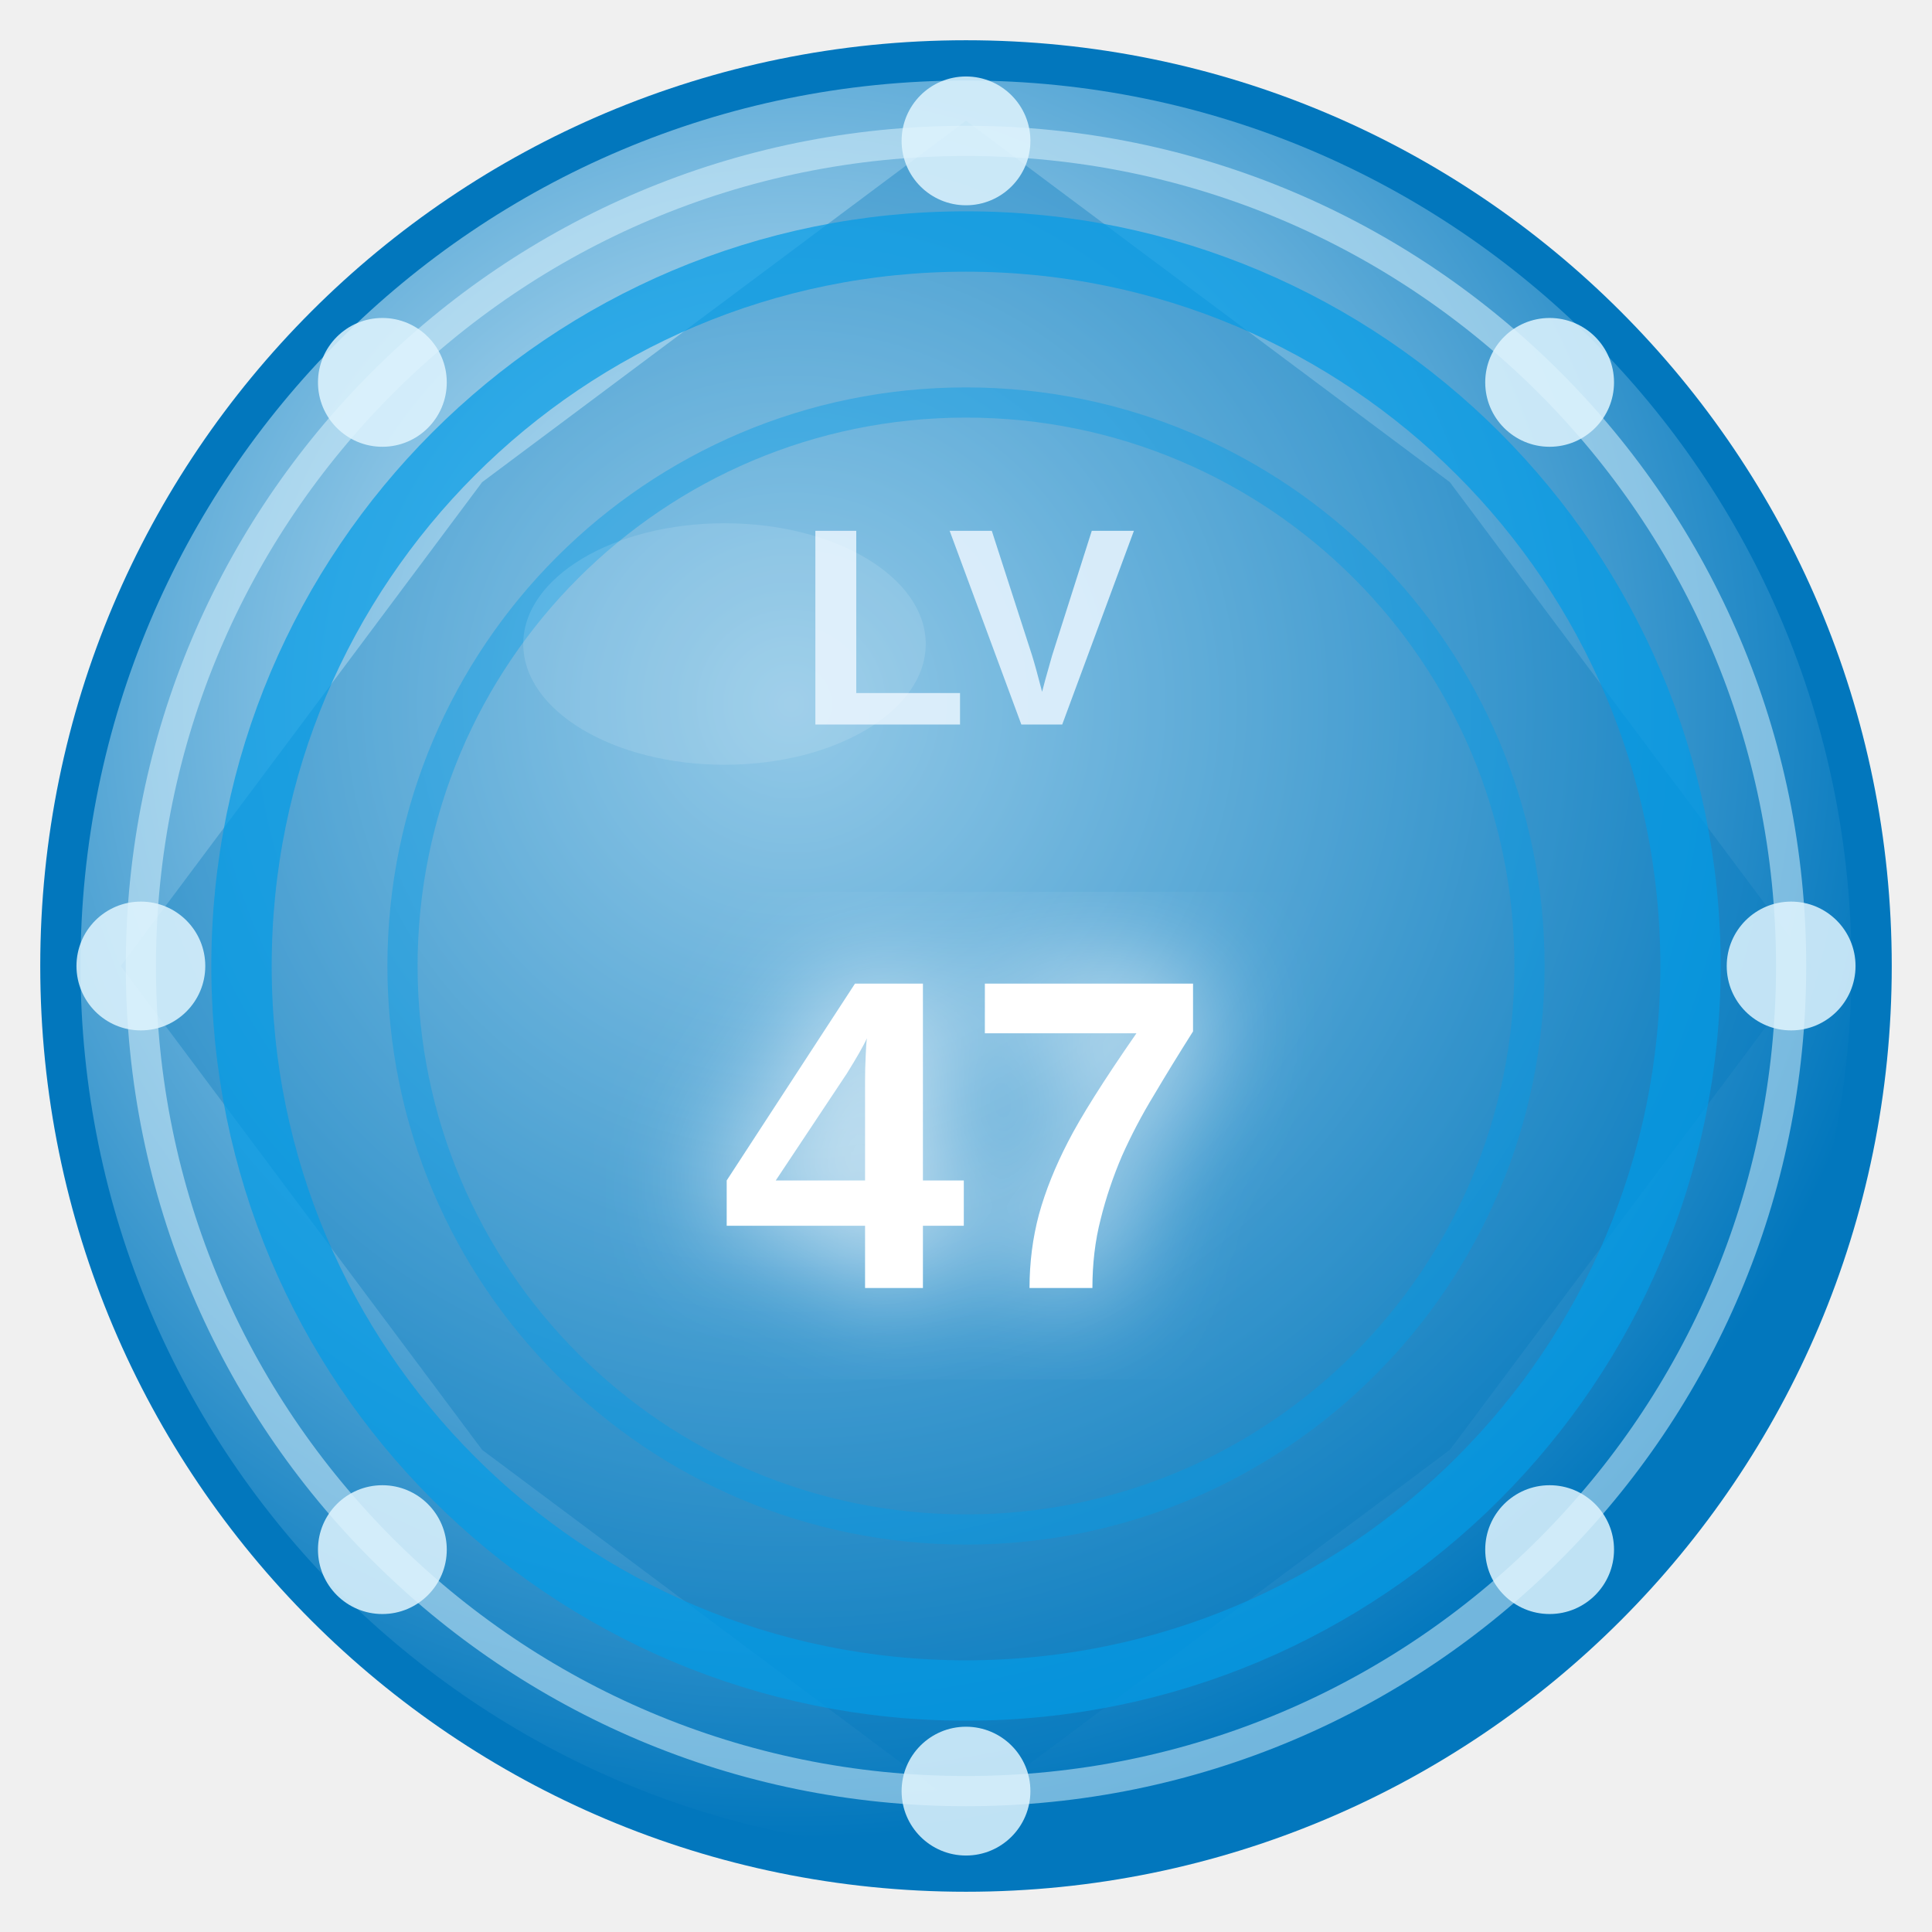
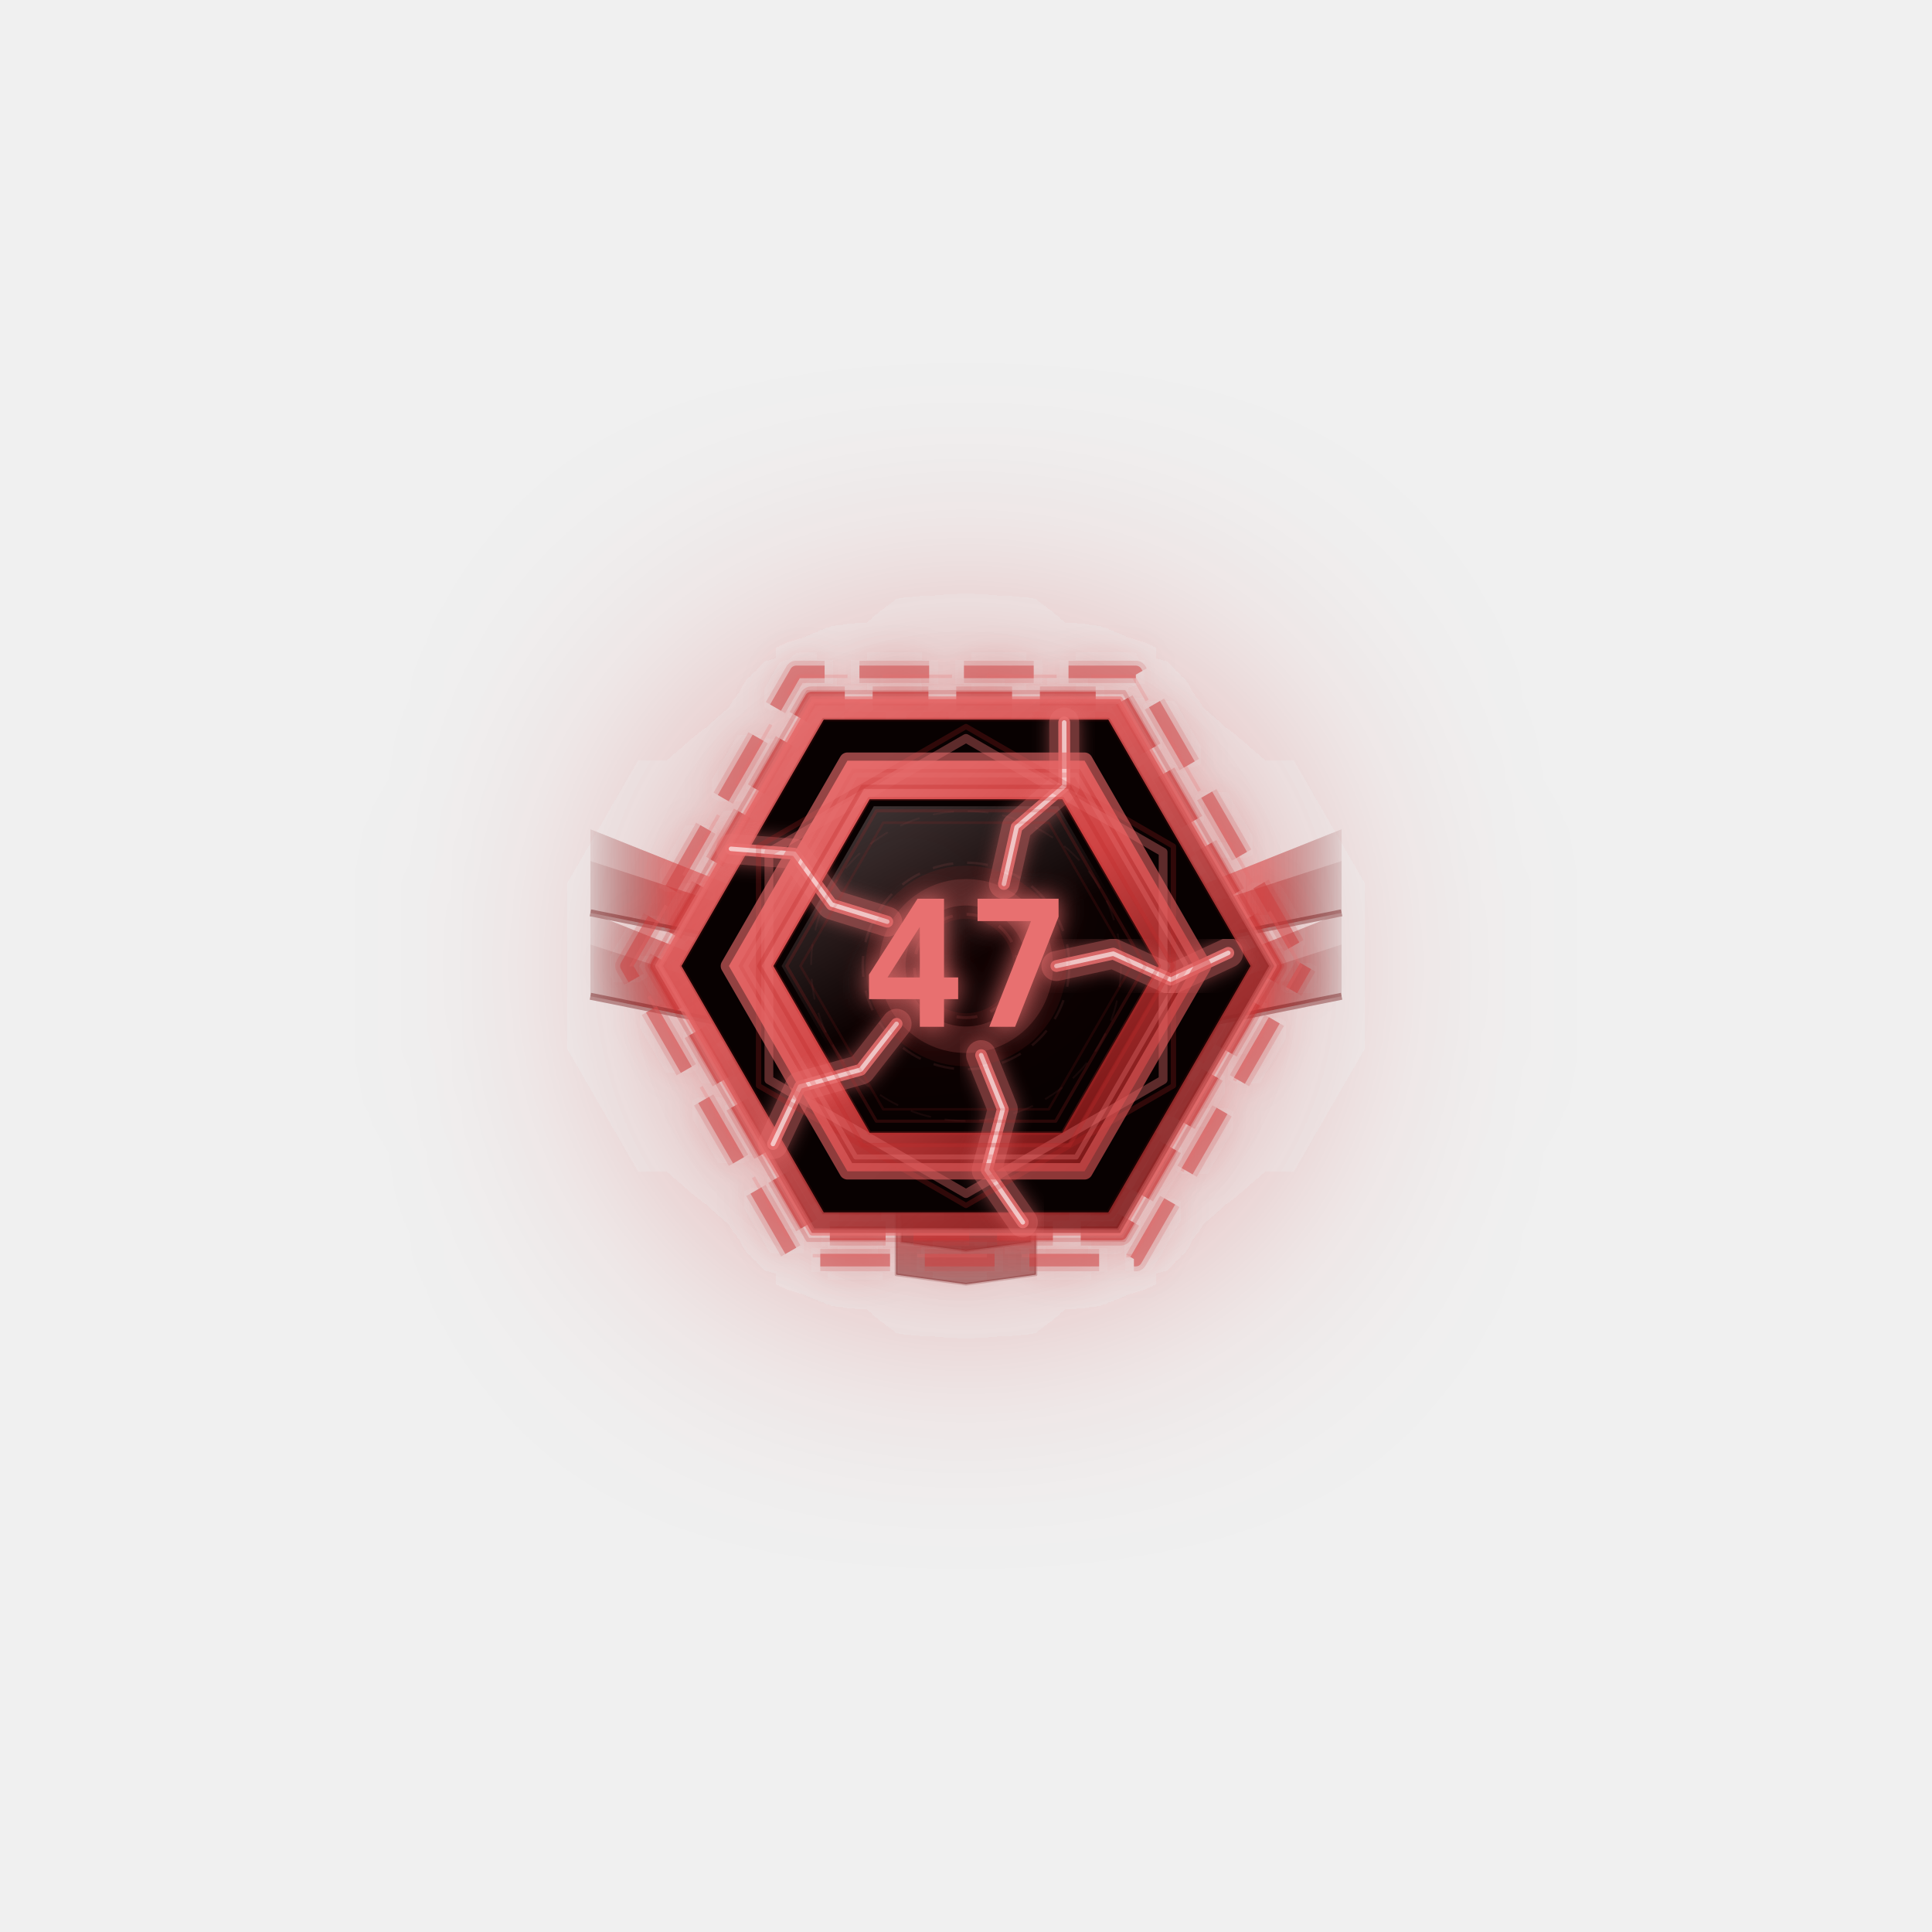
- <svg xmlns="http://www.w3.org/2000/svg" viewBox="0 0 48 48" role="img" aria-label="Level 47 Badge">
+ <svg xmlns="http://www.w3.org/2000/svg" width="84" height="84" viewBox="-96.60 -96.60 277.20 277.20" overflow="visible" role="img" aria-label="Level 47 Badge">
  <defs>
-     <radialGradient id="lg_47" cx="40%" cy="35%" r="65%">
-       <stop offset="0%" stop-color="#E1F5FE" />
-       <stop offset="100%" stop-color="#0277BD" />
+     <radialGradient id="bglv47" cx="35%" cy="28%" r="72%">
+       <stop offset="0%" stop-color="#140303" />
+       <stop offset="100%" stop-color="#080101" />
    </radialGradient>
-     <filter id="glow_47" x="-30%" y="-30%" width="160%" height="160%">
-       <feGaussianBlur stdDeviation="1.5" result="blur" />
+     <linearGradient id="rimlv47" x1="5%" y1="5%" x2="95%" y2="95%">
+       <stop offset="0%" stop-color="#e87070" />
+       <stop offset="50%" stop-color="#cf4343" />
+       <stop offset="100%" stop-color="#6a0e0e" />
+     </linearGradient>
+     <linearGradient id="transRinglv47" x1="0%" y1="0%" x2="100%" y2="100%">
+       <stop offset="0%" stop-color="#e87070" />
+       <stop offset="100%" stop-color="#d85353" />
+     </linearGradient>
+     <linearGradient id="shlv47" x1="18%" y1="0%" x2="82%" y2="100%">
+       <stop offset="0%" stop-color="white" stop-opacity="0.2" />
+       <stop offset="50%" stop-color="white" stop-opacity="0" />
+     </linearGradient>
+     <filter id="gllv47" x="-40%" y="-40%" width="180%" height="180%">
+       <feGaussianBlur stdDeviation="1.8" result="b" />
      <feMerge>
-         <feMergeNode in="blur" />
+         <feMergeNode in="b" />
+         <feMergeNode in="SourceGraphic" />
+       </feMerge>
+     </filter>
+     <filter id="halolv47" x="-150%" y="-150%" width="500%" height="500%">
+       <feGaussianBlur stdDeviation="25" result="b" />
+       <feMerge>
+         <feMergeNode in="b" />
+         <feMergeNode in="SourceGraphic" />
+       </feMerge>
+     </filter>
+     <linearGradient id="pglv47_0" x1="5%" y1="0%" x2="95%" y2="100%">
+       <stop offset="0%" stop-color="#e87070" stop-opacity="0.95" />
+       <stop offset="38%" stop-color="#cb3c3c" stop-opacity="0.9" />
+       <stop offset="100%" stop-color="#6a0e0e" stop-opacity="0.85" />
+     </linearGradient>
+     <linearGradient id="pglv47_1" x1="5%" y1="0%" x2="95%" y2="100%">
+       <stop offset="0%" stop-color="#e87070" stop-opacity="0.95" />
+       <stop offset="38%" stop-color="#cb3c3c" stop-opacity="0.9" />
+       <stop offset="100%" stop-color="#6a0e0e" stop-opacity="0.85" />
+     </linearGradient>
+     <linearGradient id="pglv47_2" x1="5%" y1="0%" x2="95%" y2="100%">
+       <stop offset="0%" stop-color="#e87070" stop-opacity="0.95" />
+       <stop offset="38%" stop-color="#d65050" stop-opacity="0.9" />
+       <stop offset="100%" stop-color="#6a0e0e" stop-opacity="0.85" />
+     </linearGradient>
+     <linearGradient id="aplv47_0" x1="0%" y1="0%" x2="0%" y2="100%">
+       <stop offset="0%" stop-color="#e87070" />
+       <stop offset="100%" stop-color="#6a0e0e" stop-opacity="0.65" />
+     </linearGradient>
+     <linearGradient id="aplv47_1" x1="0%" y1="0%" x2="0%" y2="100%">
+       <stop offset="0%" stop-color="#d34b4b" />
+       <stop offset="100%" stop-color="#6a0e0e" stop-opacity="0.65" />
+     </linearGradient>
+     <linearGradient id="aplv47_2" x1="0%" y1="0%" x2="0%" y2="100%">
+       <stop offset="0%" stop-color="#d34b4b" />
+       <stop offset="100%" stop-color="#6a0e0e" stop-opacity="0.65" />
+     </linearGradient>
+     <linearGradient id="csLlv47_0" x1="100%" y1="50%" x2="0%" y2="50%">
+       <stop offset="0%" stop-color="#e87070" stop-opacity="1.0" />
+       <stop offset="55%" stop-color="#d34b4b" stop-opacity="0.88" />
+       <stop offset="100%" stop-color="#6a0e0e" stop-opacity="0.15" />
+     </linearGradient>
+     <linearGradient id="csRlv47_0" x1="0%" y1="50%" x2="100%" y2="50%">
+       <stop offset="0%" stop-color="#e87070" stop-opacity="1.0" />
+       <stop offset="55%" stop-color="#d34b4b" stop-opacity="0.88" />
+       <stop offset="100%" stop-color="#6a0e0e" stop-opacity="0.15" />
+     </linearGradient>
+     <linearGradient id="csLlv47_1" x1="100%" y1="50%" x2="0%" y2="50%">
+       <stop offset="0%" stop-color="#e87070" stop-opacity="1.0" />
+       <stop offset="55%" stop-color="#d34b4b" stop-opacity="0.88" />
+       <stop offset="100%" stop-color="#6a0e0e" stop-opacity="0.15" />
+     </linearGradient>
+     <linearGradient id="csRlv47_1" x1="0%" y1="50%" x2="100%" y2="50%">
+       <stop offset="0%" stop-color="#e87070" stop-opacity="1.0" />
+       <stop offset="55%" stop-color="#d34b4b" stop-opacity="0.88" />
+       <stop offset="100%" stop-color="#6a0e0e" stop-opacity="0.15" />
+     </linearGradient>
+     <filter id="pulseGlowlv47" x="-60%" y="-60%" width="220%" height="220%">
+       <feGaussianBlur stdDeviation="2.5" result="b" />
+       <feMerge>
+         <feMergeNode in="b" />
+         <feMergeNode in="SourceGraphic" />
+       </feMerge>
+     </filter>
+     <linearGradient id="crGlv47" x1="0%" y1="0%" x2="100%" y2="0%">
+       <stop offset="0%" stop-color="#e87070" stop-opacity="0.92" />
+       <stop offset="60%" stop-color="#c02828" stop-opacity="0.62" />
+       <stop offset="100%" stop-color="#6a0e0e" stop-opacity="0.0" />
+     </linearGradient>
+     <filter id="crGlowlv47" x="-50%" y="-50%" width="200%" height="200%">
+       <feGaussianBlur stdDeviation="1.2" result="b" />
+       <feMerge>
+         <feMergeNode in="b" />
        <feMergeNode in="SourceGraphic" />
      </feMerge>
    </filter>
  </defs>
-   <circle cx="24" cy="24" r="23" fill="#0277BD" />
-   <circle cx="24" cy="24" r="22" fill="url(#lg_47)" />
-   <path d="M24.000,3.000 L36.021,11.979 L45.000,24.000 L36.021,36.021 L24.000,45.000 L11.979,36.021 L3.000,24.000 L11.979,11.979 Z" fill="#0277BD" opacity="0.35" />
-   <circle cx="24" cy="24" r="18" fill="none" stroke="#039BE5" stroke-width="1.5" opacity="0.7" />
-   <circle cx="24" cy="24" r="14" fill="none" stroke="#039BE5" stroke-width="0.75" opacity="0.4" />
-   <circle cx="24" cy="24" r="20.5" fill="none" stroke="#E1F5FE" stroke-width="0.75" opacity="0.5" />
-   <circle cx="24.00" cy="3.50" r="1.6" fill="#E1F5FE" opacity="0.85" />
-   <circle cx="38.50" cy="9.50" r="1.6" fill="#E1F5FE" opacity="0.85" />
-   <circle cx="44.50" cy="24.00" r="1.6" fill="#E1F5FE" opacity="0.85" />
-   <circle cx="38.50" cy="38.50" r="1.6" fill="#E1F5FE" opacity="0.85" />
-   <circle cx="24.00" cy="44.50" r="1.6" fill="#E1F5FE" opacity="0.85" />
-   <circle cx="9.50" cy="38.50" r="1.6" fill="#E1F5FE" opacity="0.85" />
-   <circle cx="3.50" cy="24.00" r="1.6" fill="#E1F5FE" opacity="0.85" />
-   <circle cx="9.50" cy="9.50" r="1.6" fill="#E1F5FE" opacity="0.85" />
-   <text x="24" y="18" text-anchor="middle" font-family="Arial,sans-serif" font-size="7" font-weight="700" fill="#E3F2FD" opacity="0.9">LV</text>
-   <text x="24" y="32" text-anchor="middle" font-family="Arial Black,Arial,sans-serif" font-size="11" font-weight="900" fill="#FFFFFF" filter="url(#glow_47)">47</text>
-   <ellipse cx="18" cy="16" rx="5" ry="3" fill="white" opacity="0.12" />
+   <path d="M76.02,42.00L59.01,71.46L24.99,71.46L7.98,42.00L24.99,12.54L59.01,12.54Z" fill="#c02828" fill-opacity="0.90" filter="url(#halolv47)" />
+   <path d="M33.50,71.46 L42.00,71.46 L50.51,71.46 L50.51,76.91 L42.00,78.07 L33.50,76.91 Z" fill="url(#aplv47_0)" opacity="0.90" />
+   <path d="M33.50,71.46 L42.00,71.46 L50.51,71.46" fill="none" stroke="#e87070" stroke-width="0.9" stroke-opacity="0.52" stroke-linejoin="round" />
+   <path d="M33.50,71.46 L42.00,71.46 L50.51,71.46 L50.51,76.91 L42.00,78.07 L33.50,76.91 Z" fill="none" stroke="#6a0e0e" stroke-width="0.4" stroke-opacity="0.2" stroke-linejoin="round" />
+   <path d="M32.73,74.11 L42.00,74.11 L51.27,74.11 L51.27,81.60 L42.00,82.87 L32.73,81.60 Z" fill="url(#aplv47_1)" opacity="0.82" />
+   <path d="M32.73,74.11 L42.00,74.11 L51.27,74.11" fill="none" stroke="#e87070" stroke-width="0.9" stroke-opacity="0.42" stroke-linejoin="round" />
+   <path d="M32.73,74.11 L42.00,74.11 L51.27,74.11 L51.27,81.60 L42.00,82.87 L32.73,81.60 Z" fill="none" stroke="#6a0e0e" stroke-width="0.4" stroke-opacity="0.2" stroke-linejoin="round" />
+   <path d="M31.96,76.77 L42.00,76.77 L52.04,76.77 L52.04,86.29 L42.00,87.66 L31.96,86.29 Z" fill="url(#aplv47_2)" opacity="0.74" />
+   <path d="M31.96,76.77 L42.00,76.77 L52.04,76.77" fill="none" stroke="#e87070" stroke-width="0.9" stroke-opacity="0.32" stroke-linejoin="round" />
+   <path d="M31.96,76.77 L42.00,76.77 L52.04,76.77 L52.04,86.29 L42.00,87.66 L31.96,86.29 Z" fill="none" stroke="#6a0e0e" stroke-width="0.4" stroke-opacity="0.2" stroke-linejoin="round" />
+   <polygon points="13.56,32.54 13.56,39.49 -11.89,34.37 -11.89,22.39" fill="url(#csLlv47_0)" />
+   <polygon points="70.44,32.54 70.44,39.49 95.89,34.37 95.89,22.39" fill="url(#csRlv47_0)" />
+   <polygon points="13.56,32.54 13.56,35.18 -11.89,26.94 -11.89,22.39" fill="white" opacity="0.22" />
+   <polygon points="70.44,32.54 70.44,35.18 95.89,26.94 95.89,22.39" fill="white" opacity="0.22" />
+   <line x1="13.56" y1="39.49" x2="-11.89" y2="34.37" stroke="#6a0e0e" stroke-width="1.0" stroke-opacity="0.4" />
+   <line x1="70.44" y1="39.49" x2="95.89" y2="34.37" stroke="#6a0e0e" stroke-width="1.0" stroke-opacity="0.4" />
+   <polygon points="13.56,44.51 13.56,51.46 -11.89,46.34 -11.89,34.37" fill="url(#csLlv47_1)" />
+   <polygon points="70.44,44.51 70.44,51.46 95.89,46.34 95.89,34.37" fill="url(#csRlv47_1)" />
+   <polygon points="13.56,44.51 13.56,47.15 -11.89,38.92 -11.89,34.37" fill="white" opacity="0.18" />
+   <polygon points="70.44,44.51 70.44,47.15 95.89,38.92 95.89,34.37" fill="white" opacity="0.18" />
+   <line x1="13.56" y1="51.46" x2="-11.89" y2="46.34" stroke="#6a0e0e" stroke-width="1.0" stroke-opacity="0.4" />
+   <line x1="70.44" y1="51.46" x2="95.89" y2="46.34" stroke="#6a0e0e" stroke-width="1.0" stroke-opacity="0.4" />
+   <path d="M81.89,42.00L61.94,76.54L22.06,76.54L2.11,42.00L22.06,7.46L61.94,7.46Z" fill="none" stroke="#e87070" stroke-width="3.9" stroke-opacity="0.24" stroke-dasharray="6 3" stroke-dashoffset="0" stroke-linejoin="round" filter="url(#pulseGlowlv47)" />
+   <path d="M81.89,42.00L61.94,76.54L22.06,76.54L2.11,42.00L22.06,7.46L61.94,7.46Z" fill="none" stroke="#e87070" stroke-width="2.4" stroke-opacity="0.68" stroke-dasharray="6 3" stroke-dashoffset="0" stroke-linejoin="round" />
+   <path d="M81.29,42.00L61.65,76.03L22.35,76.03L2.71,42.00L22.35,7.97L61.65,7.97Z" fill="none" stroke="#e87070" stroke-width="0.5" stroke-opacity="0.31" stroke-dasharray="6 3" stroke-dashoffset="0" stroke-linejoin="round" />
+   <path d="M86.31,42.00L64.16,80.37L19.84,80.37L-2.31,42.00L19.84,3.63L64.16,3.63Z" fill="none" stroke="#cc3d3d" stroke-width="3.5" stroke-opacity="0.20" stroke-dasharray="8 4" stroke-dashoffset="18" stroke-linejoin="round" filter="url(#pulseGlowlv47)" />
+   <path d="M86.31,42.00L64.16,80.37L19.84,80.37L-2.31,42.00L19.84,3.63L64.16,3.63Z" fill="none" stroke="#cc3d3d" stroke-width="2.0" stroke-opacity="0.58" stroke-dasharray="8 4" stroke-dashoffset="18" stroke-linejoin="round" />
+   <path d="M85.65,42.00L63.82,79.80L20.18,79.80L-1.65,42.00L20.18,4.20L63.82,4.20Z" fill="none" stroke="#e87070" stroke-width="0.5" stroke-opacity="0.26" stroke-dasharray="8 4" stroke-dashoffset="18" stroke-linejoin="round" />
+   <path d="M90.73,42.00L66.37,84.20L17.63,84.20L-6.73,42.00L17.63,-0.20L66.37,-0.20Z" fill="none" stroke="#cc3d3d" stroke-width="3.2" stroke-opacity="0.17" stroke-dasharray="10 5" stroke-dashoffset="36" stroke-linejoin="round" filter="url(#pulseGlowlv47)" />
+   <path d="M90.73,42.00L66.37,84.20L17.63,84.20L-6.73,42.00L17.63,-0.20L66.37,-0.20Z" fill="none" stroke="#cc3d3d" stroke-width="1.8" stroke-opacity="0.48" stroke-dasharray="10 5" stroke-dashoffset="36" stroke-linejoin="round" />
+   <path d="M90.00,42.00L66.00,83.57L18.00,83.57L-6.00,42.00L18.00,0.43L66.00,0.43Z" fill="none" stroke="#e87070" stroke-width="0.5" stroke-opacity="0.22" stroke-dasharray="10 5" stroke-dashoffset="36" stroke-linejoin="round" />
+   <path d="M79.42,42.00L60.71,74.41L23.29,74.41L4.58,42.00L23.29,9.59L60.71,9.59Z" fill="url(#pglv47_0)" />
+   <path d="M76.02,42.00L59.01,71.46L24.99,71.46L7.98,42.00L24.99,12.54L59.01,12.54Z" fill="#080101" />
+   <path d="M79.42,42.00L60.71,74.41L23.29,74.41L4.58,42.00L23.29,9.59L60.71,9.59Z" fill="none" stroke="#e87070" stroke-width="0.8" stroke-opacity="0.48" stroke-linejoin="round" />
+   <path d="M76.02,42.00L59.01,71.46L24.99,71.46L7.98,42.00L24.99,12.54L59.01,12.54Z" fill="none" stroke="#6a0e0e" stroke-width="0.5" stroke-opacity="0.28" stroke-linejoin="round" />
+   <path d="M82.82,42.00L62.41,77.35L21.59,77.35L1.18,42.00L21.59,6.65L62.41,6.65Z" fill="url(#pglv47_1)" />
+   <path d="M79.42,42.00L60.71,74.41L23.29,74.41L4.58,42.00L23.29,9.59L60.71,9.59Z" fill="#080101" />
+   <path d="M82.82,42.00L62.41,77.35L21.59,77.35L1.18,42.00L21.59,6.65L62.41,6.65Z" fill="none" stroke="#e87070" stroke-width="0.8" stroke-opacity="0.40" stroke-linejoin="round" />
+   <path d="M79.42,42.00L60.71,74.41L23.29,74.41L4.58,42.00L23.29,9.59L60.71,9.59Z" fill="none" stroke="#6a0e0e" stroke-width="0.5" stroke-opacity="0.24" stroke-linejoin="round" />
+   <path d="M86.23,42.00L64.11,80.30L19.89,80.30L-2.23,42.00L19.89,3.70L64.11,3.70Z" fill="url(#pglv47_2)" />
+   <path d="M82.82,42.00L62.41,77.35L21.59,77.35L1.18,42.00L21.59,6.65L62.41,6.65Z" fill="#080101" />
+   <path d="M86.23,42.00L64.11,80.30L19.89,80.30L-2.23,42.00L19.89,3.70L64.11,3.70Z" fill="none" stroke="#e87070" stroke-width="0.8" stroke-opacity="0.32" stroke-linejoin="round" />
+   <path d="M82.82,42.00L62.41,77.35L21.59,77.35L1.18,42.00L21.59,6.65L62.41,6.65Z" fill="none" stroke="#6a0e0e" stroke-width="0.5" stroke-opacity="0.20" stroke-linejoin="round" />
+   <path d="M86.06,42.00L64.03,80.15L19.97,80.15L-2.06,42.00L19.97,3.85L64.03,3.85Z" fill="none" stroke="#e87070" stroke-width="1.0" stroke-opacity="0.38" stroke-linejoin="round" />
+   <path d="M87.38,42.00L64.69,81.30L19.31,81.30L-3.38,42.00L19.31,2.70L64.69,2.70Z" fill="none" stroke="#c02828" stroke-width="0.6" stroke-opacity="0.2" stroke-linejoin="round" />
+   <path d="M76.02,42.00L59.01,71.46L24.99,71.46L7.98,42.00L24.99,12.54L59.01,12.54Z" fill="url(#rimlv47)" />
+   <path d="M70.56,42.00L56.28,66.73L27.72,66.73L13.44,42.00L27.72,17.27L56.28,17.27Z" fill="#080101" />
+   <path d="M70.56,42.00L56.28,66.73L27.72,66.73L13.44,42.00L27.72,17.27L56.28,17.27Z" fill="none" stroke="url(#rimlv47)" stroke-width="1.60" stroke-linejoin="round" />
+   <path d="M68.46,42.00L55.23,64.92L28.77,64.92L15.54,42.00L28.77,19.08L55.23,19.08Z" fill="url(#bglv47)" />
+   <path d="M68.46,42.00L55.23,64.92L28.77,64.92L15.54,42.00L28.77,19.08L55.23,19.08Z" fill="url(#shlv47)" />
+   <polyline points="54.97,42.00 63.13,40.23 71.38,43.96 79.63,40.12" fill="none" stroke="#e87070" stroke-width="4.3" stroke-linecap="round" stroke-linejoin="round" filter="url(#crGlowlv47)" opacity="0.47" />
+   <polyline points="54.97,42.00 63.13,40.23 71.38,43.96 79.63,40.12" fill="none" stroke="#e87070" stroke-width="1.7" stroke-linecap="round" stroke-linejoin="round" opacity="0.84" />
+   <polyline points="54.97,42.00 63.13,40.23 71.38,43.96 79.63,40.12" fill="none" stroke="white" stroke-width="0.65" stroke-linecap="round" stroke-linejoin="round" opacity="0.61" />
+   <polyline points="44.17,54.79 47.28,62.54 44.98,71.29 50.15,78.78" fill="none" stroke="#e87070" stroke-width="4.3" stroke-linecap="round" stroke-linejoin="round" filter="url(#crGlowlv47)" opacity="0.47" />
+   <polyline points="44.17,54.79 47.28,62.54 44.98,71.29 50.15,78.78" fill="none" stroke="#e87070" stroke-width="1.7" stroke-linecap="round" stroke-linejoin="round" opacity="0.84" />
+   <polyline points="44.17,54.79 47.28,62.54 44.98,71.29 50.15,78.78" fill="none" stroke="white" stroke-width="0.65" stroke-linecap="round" stroke-linejoin="round" opacity="0.61" />
+   <polyline points="32.04,50.30 26.90,56.88 18.18,59.30 14.30,67.54" fill="none" stroke="#e87070" stroke-width="4.3" stroke-linecap="round" stroke-linejoin="round" filter="url(#crGlowlv47)" opacity="0.47" />
+   <polyline points="32.04,50.30 26.90,56.88 18.18,59.30 14.30,67.54" fill="none" stroke="#e87070" stroke-width="1.7" stroke-linecap="round" stroke-linejoin="round" opacity="0.84" />
+   <polyline points="32.04,50.30 26.90,56.88 18.18,59.30 14.30,67.54" fill="none" stroke="white" stroke-width="0.65" stroke-linecap="round" stroke-linejoin="round" opacity="0.61" />
+   <polyline points="30.70,35.64 22.72,33.18 17.36,25.89 8.28,25.19" fill="none" stroke="#e87070" stroke-width="4.3" stroke-linecap="round" stroke-linejoin="round" filter="url(#crGlowlv47)" opacity="0.47" />
+   <polyline points="30.70,35.64 22.72,33.18 17.36,25.89 8.28,25.19" fill="none" stroke="#e87070" stroke-width="1.7" stroke-linecap="round" stroke-linejoin="round" opacity="0.84" />
+   <polyline points="30.70,35.64 22.72,33.18 17.36,25.89 8.28,25.19" fill="none" stroke="white" stroke-width="0.65" stroke-linecap="round" stroke-linejoin="round" opacity="0.61" />
+   <polyline points="47.44,30.23 49.27,22.08 56.11,16.16 56.09,7.06" fill="none" stroke="#e87070" stroke-width="4.3" stroke-linecap="round" stroke-linejoin="round" filter="url(#crGlowlv47)" opacity="0.47" />
+   <polyline points="47.44,30.23 49.27,22.08 56.11,16.16 56.09,7.06" fill="none" stroke="#e87070" stroke-width="1.7" stroke-linecap="round" stroke-linejoin="round" opacity="0.84" />
+   <polyline points="47.44,30.23 49.27,22.08 56.11,16.16 56.09,7.06" fill="none" stroke="white" stroke-width="0.65" stroke-linecap="round" stroke-linejoin="round" opacity="0.61" />
+   <circle cx="42.00" cy="42.00" r="7.41" fill="none" stroke="#e87070" stroke-width="0.42" stroke-opacity="0.13" stroke-dasharray="3 2" />
+   <circle cx="42.00" cy="42.00" r="14.82" fill="none" stroke="#e87070" stroke-width="0.34" stroke-opacity="0.10" stroke-dasharray="3 2" />
+   <circle cx="42.00" cy="42.00" r="22.23" fill="none" stroke="#e87070" stroke-width="0.26" stroke-opacity="0.07" stroke-dasharray="3 2" />
+   <circle cx="42.00" cy="42.00" r="10.58" fill="none" stroke="#e87070" stroke-width="3.8" stroke-opacity="0.18" />
+   <circle cx="42.00" cy="42.00" r="10.58" fill="none" stroke="#c02828" stroke-width="7.6" stroke-opacity="0.10" />
+   <path d="M70.28,58.33L42.00,74.66L13.72,58.33L13.72,25.67L42.00,9.34L70.28,25.67Z" fill="none" stroke="#e87070" stroke-width="1.26" stroke-opacity="0.38" stroke-linejoin="round" />
+   <path d="M71.76,59.18L42.00,76.36L12.24,59.18L12.24,24.82L42.00,7.64L71.76,24.82Z" fill="none" stroke="#c02828" stroke-width="0.76" stroke-opacity="0.22" stroke-linejoin="round" />
+   <path d="M76.02,42.00L59.01,71.46L24.99,71.46L7.98,42.00L24.99,12.54L59.01,12.54Z" fill="none" stroke="url(#transRinglv47)" stroke-width="2.35" stroke-opacity="0.63" stroke-linejoin="round" />
+   <path d="M73.64,42.00L57.82,69.40L26.18,69.40L10.36,42.00L26.18,14.60L57.82,14.60Z" fill="none" stroke="#e87070" stroke-width="0.72" stroke-opacity="0.36" stroke-linejoin="round" />
+   <path d="M71.67,42.00L56.83,67.69L27.17,67.69L12.33,42.00L27.17,16.31L56.83,16.31Z" fill="none" stroke="#c02828" stroke-width="0.63" stroke-opacity="0.30" stroke-linejoin="round" />
+   <path d="M69.69,42.00L55.85,65.98L28.15,65.98L14.31,42.00L28.15,18.02L55.85,18.02Z" fill="none" stroke="#c02828" stroke-width="0.54" stroke-opacity="0.24" stroke-linejoin="round" />
+   <path d="M67.72,42.00L54.86,64.27L29.14,64.27L16.28,42.00L29.14,19.73L54.86,19.73Z" fill="none" stroke="#c02828" stroke-width="0.45" stroke-opacity="0.18" stroke-linejoin="round" />
+   <path d="M65.75,42.00L53.87,62.56L30.13,62.56L18.25,42.00L30.13,21.44L53.87,21.44Z" fill="none" stroke="#c02828" stroke-width="0.36" stroke-opacity="0.12" stroke-linejoin="round" />
+   <text x="42.0" y="42.0" text-anchor="middle" dominant-baseline="central" font-family="Orbitron,monospace" font-weight="900" font-size="25.2" fill="#e87070" filter="url(#gllv47)">47</text>
</svg>
